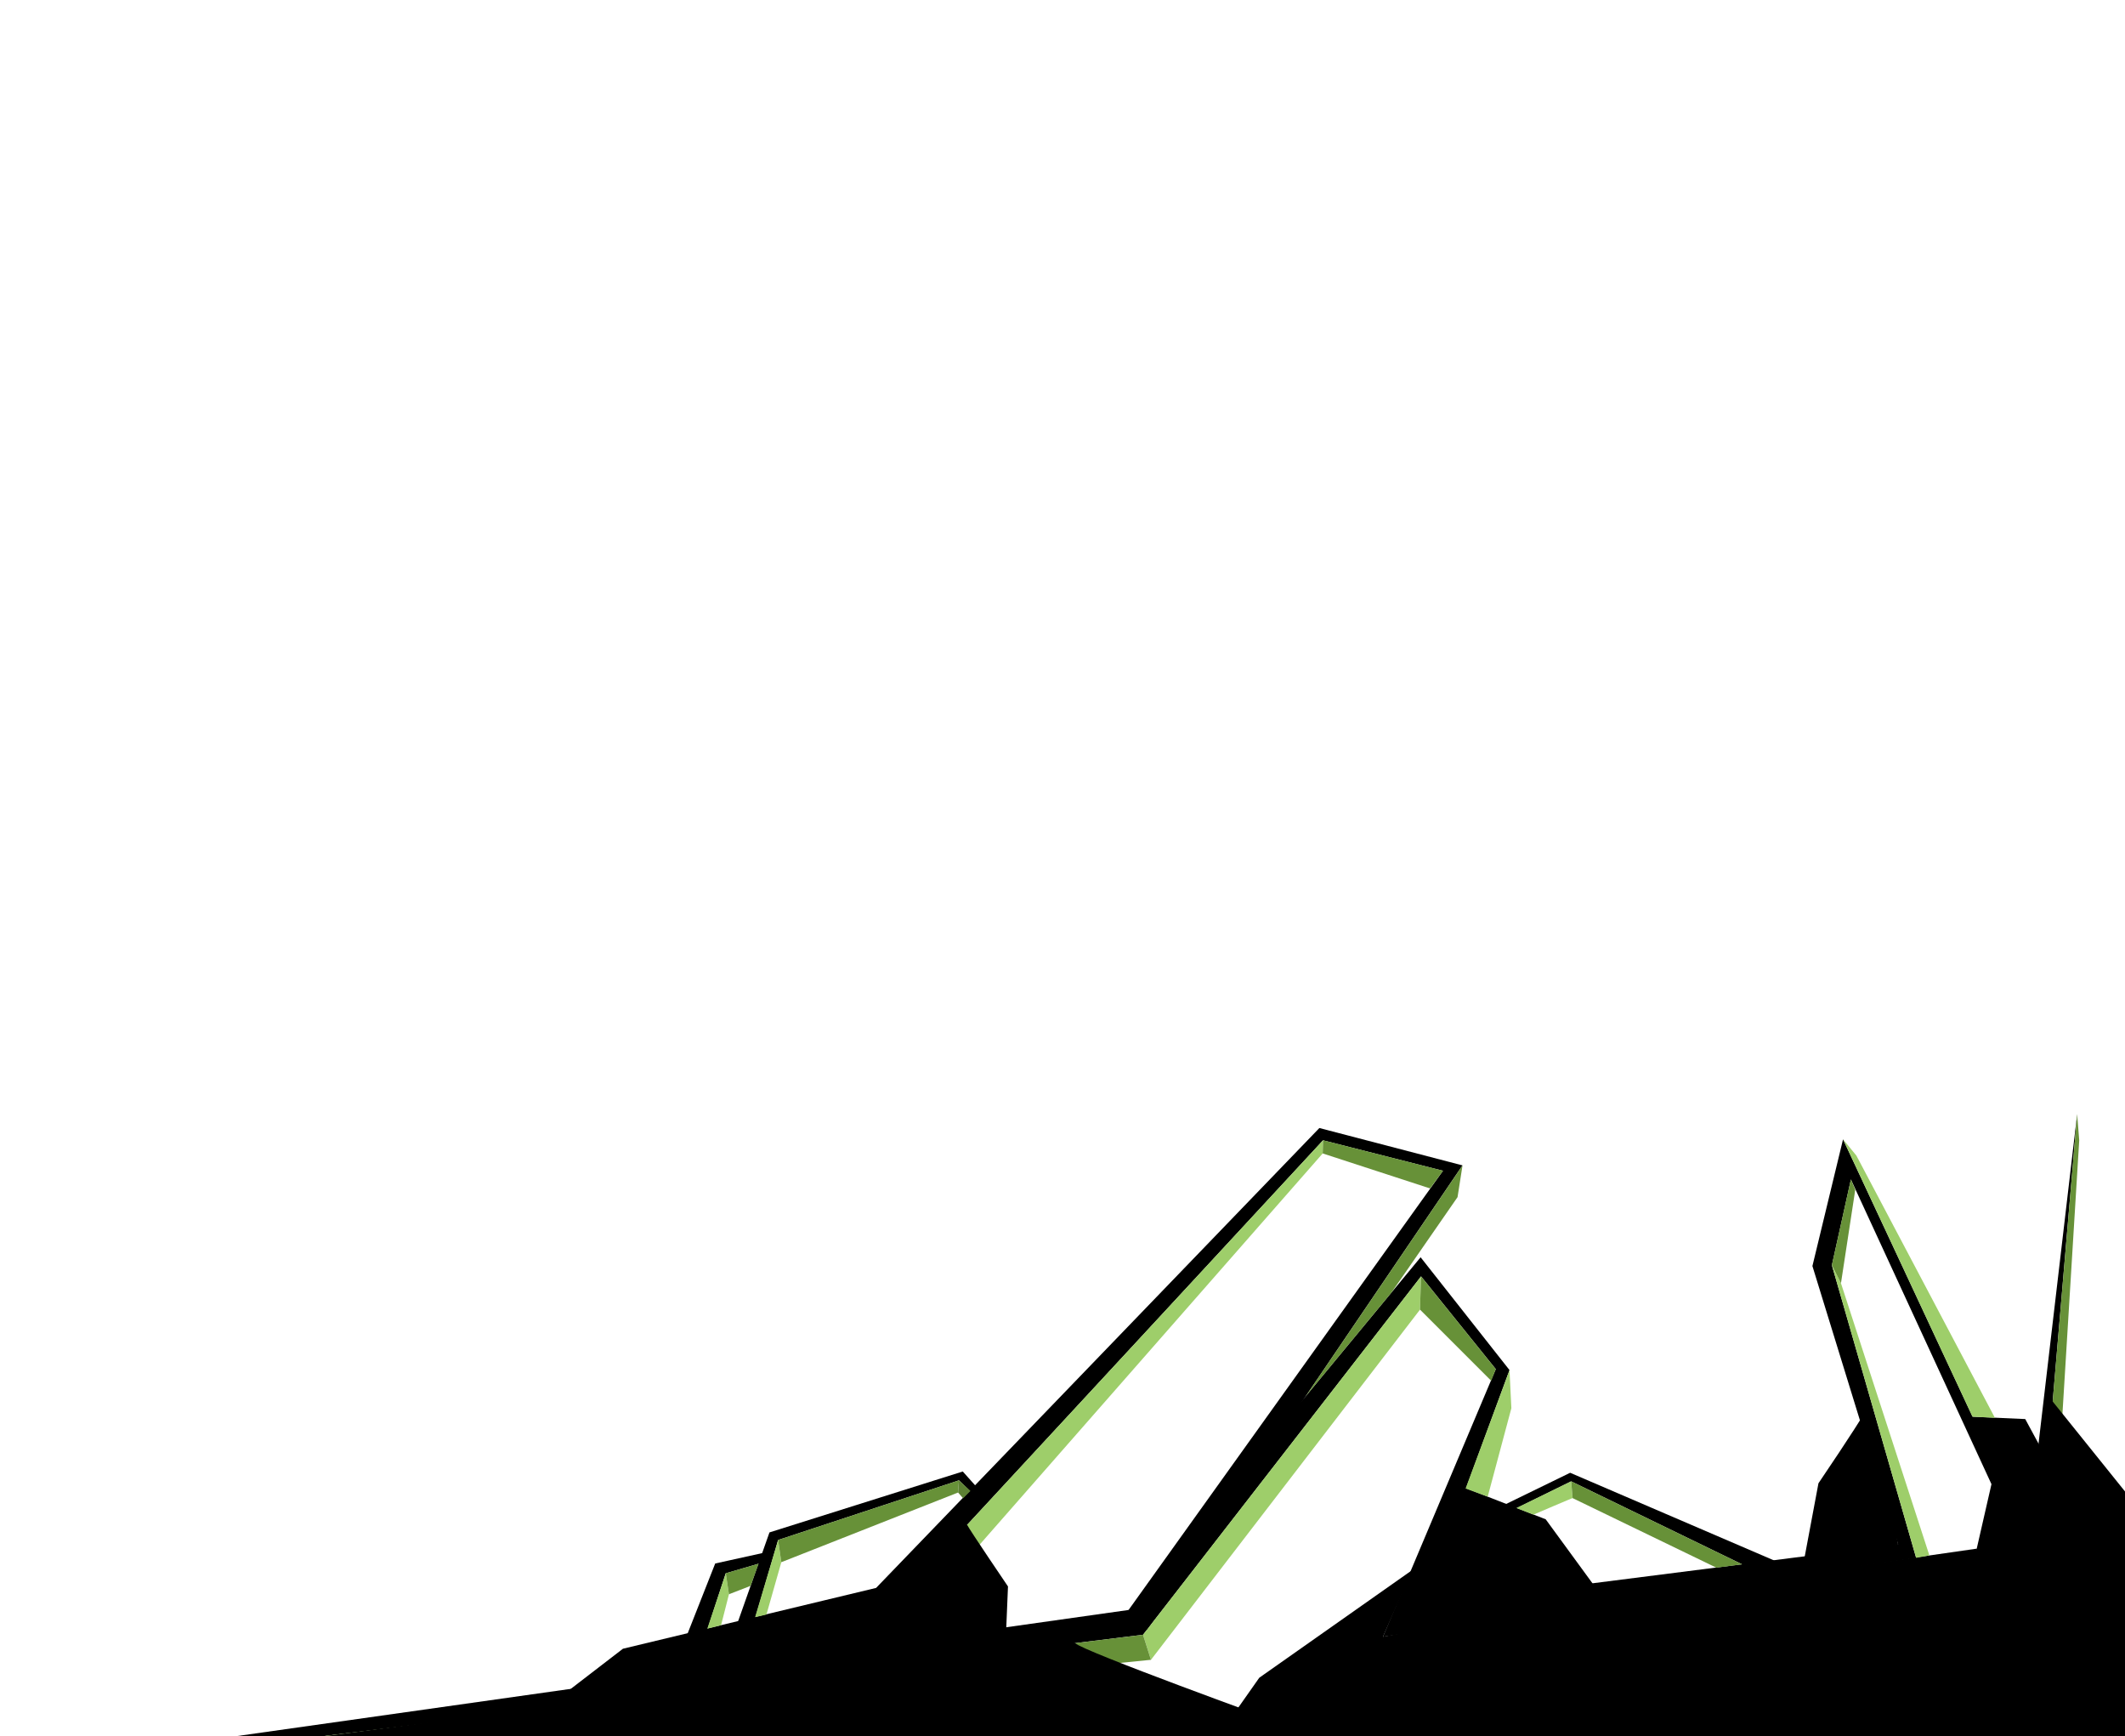
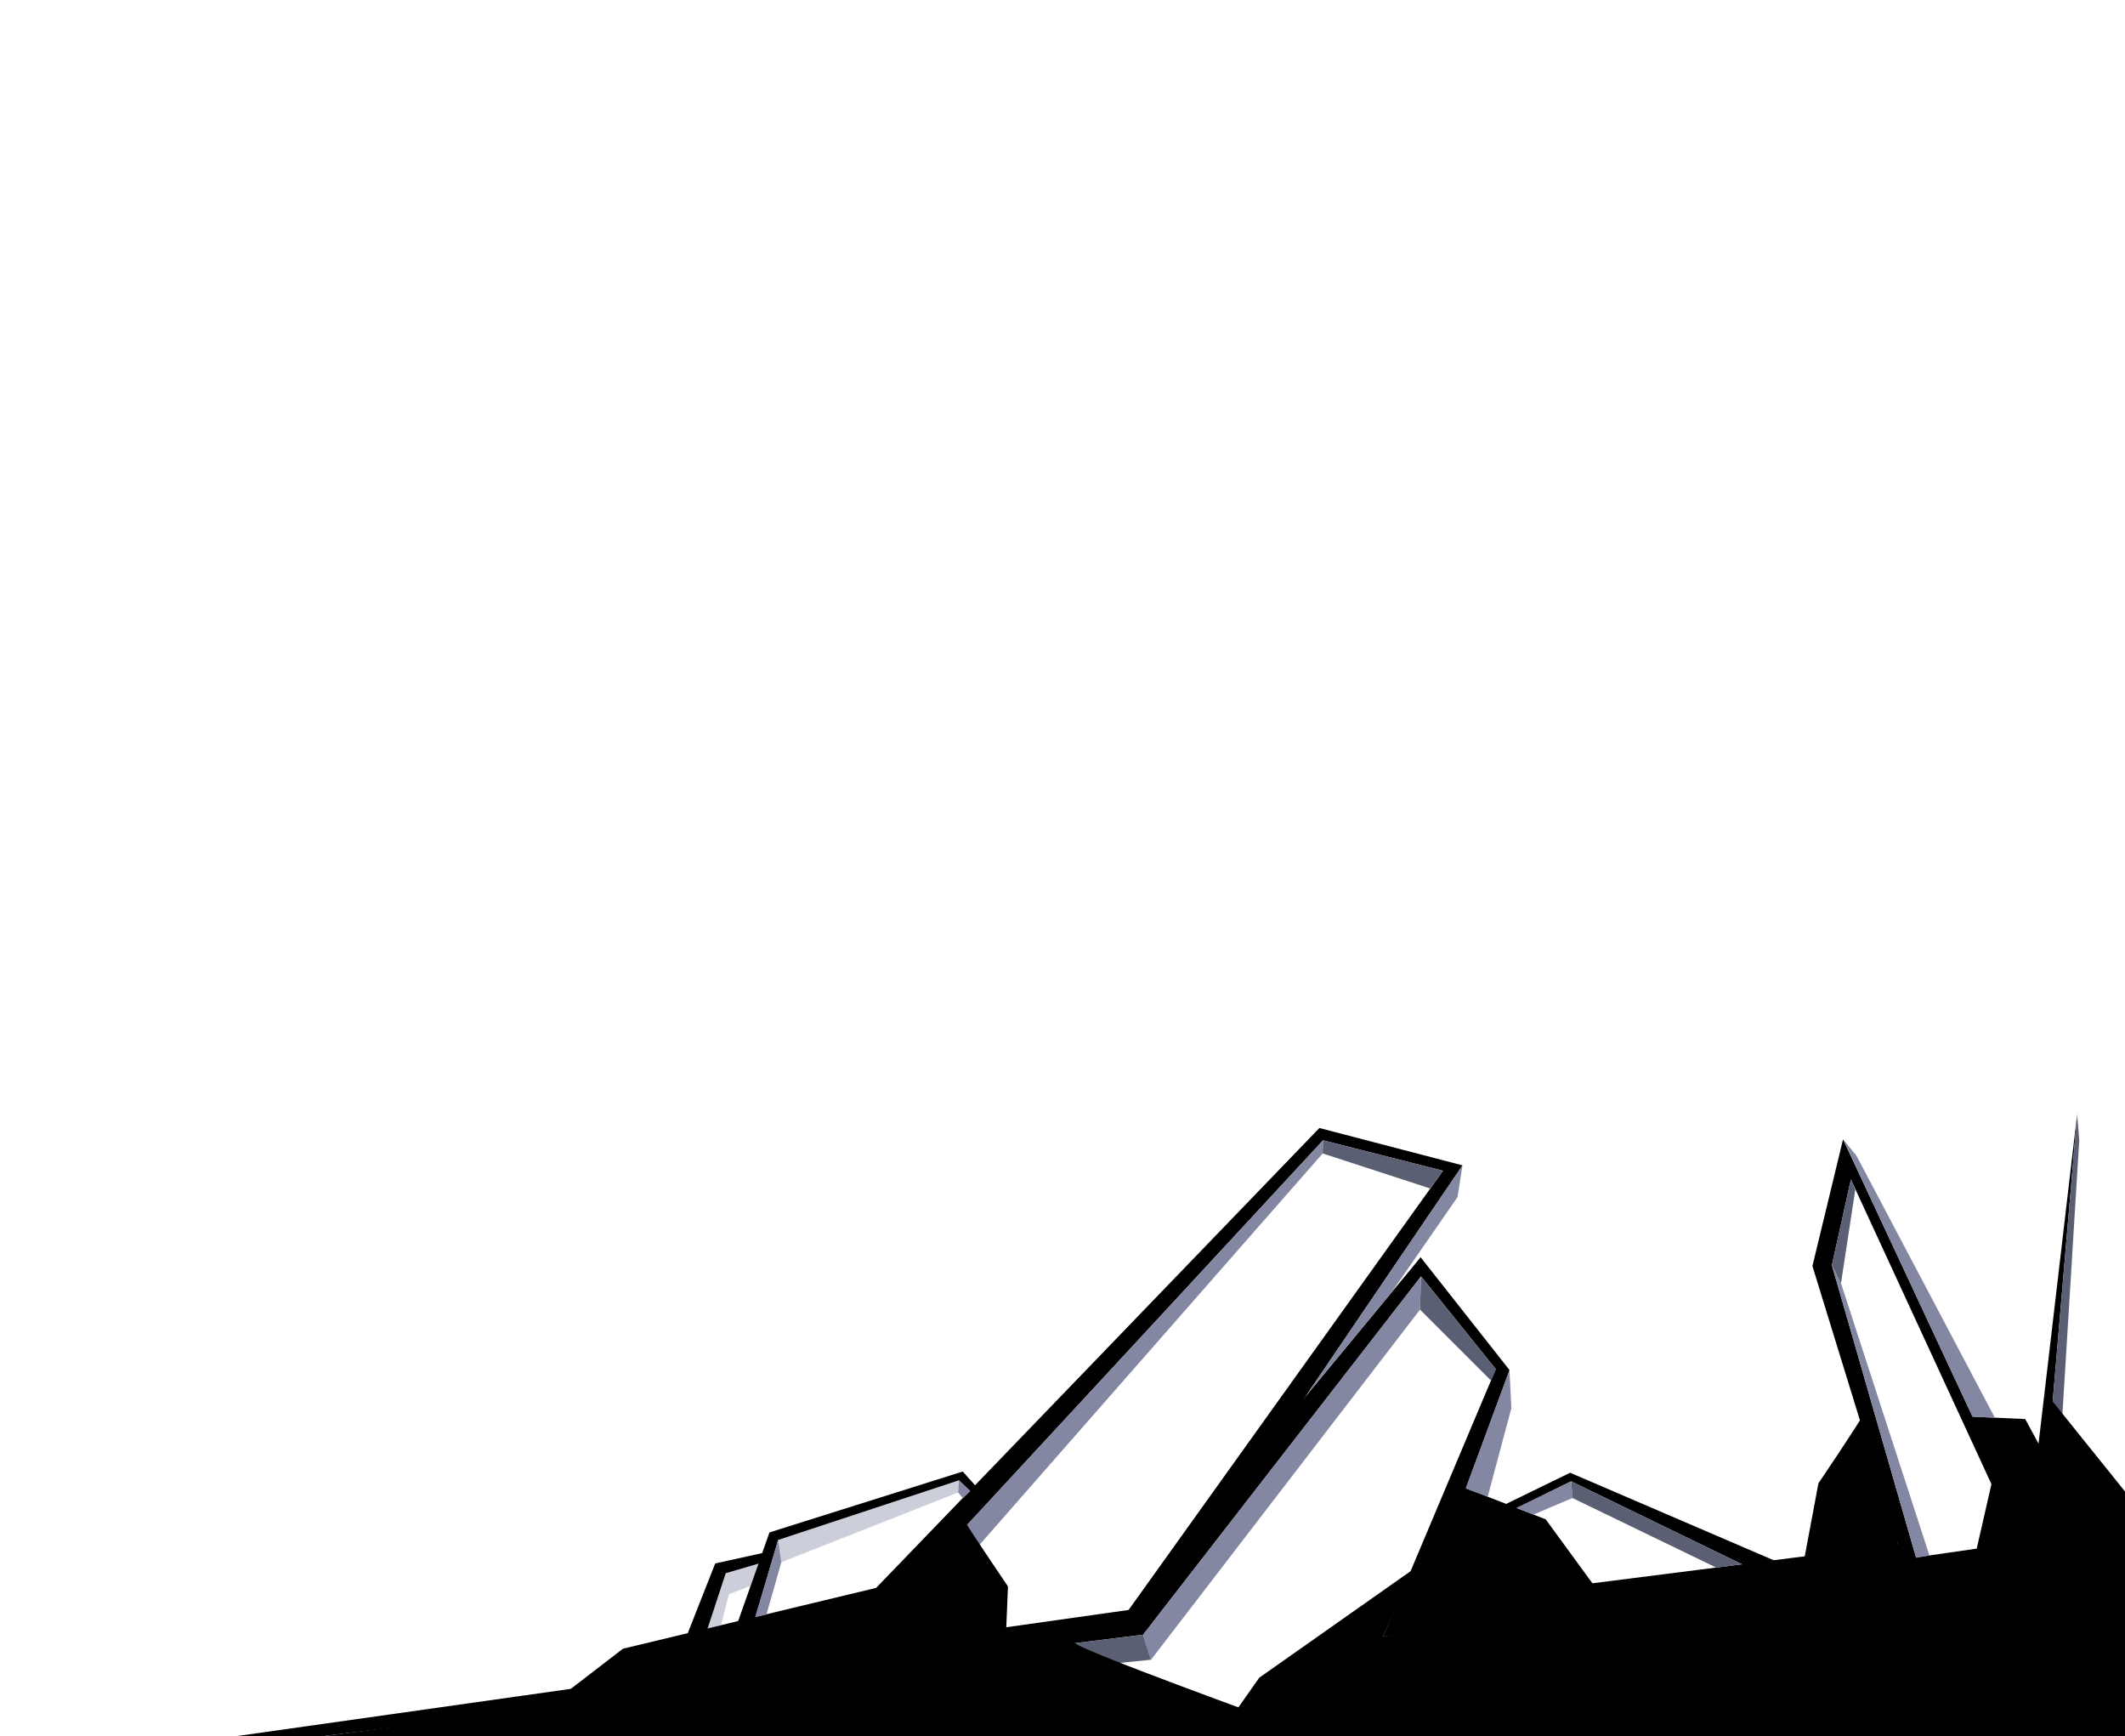
- <svg xmlns="http://www.w3.org/2000/svg" width="1200" height="980" version="1.1" viewBox="0 0 317.5 259.29">
-   <g stroke="#050a00" stroke-width=".265">
-     <circle cx="349.6" cy="88.869" r="0" />
-     <circle cx="349.6" cy="88.869" r="0" />
-     <circle cx="328.35" cy="134.83" r="0" />
-     <circle cx="328.35" cy="134.83" r="0" />
+ <svg xmlns="http://www.w3.org/2000/svg" width="1200" height="980" viewBox="0 0 317.5 259.292" version="1.1" id="svg5">
+   <defs id="defs2" />
+   <g id="layer1" style="display:inline">
+     <circle id="path1075" style="fill:#000000;stroke:#050a00;stroke-width:0.265" cx="349.597" cy="88.869" r="0" />
+     <circle id="path1077" style="fill:#000000;stroke:#050a00;stroke-width:0.265" cx="349.597" cy="88.869" r="0" />
+     <circle id="path1079" style="fill:#000000;stroke:#050a00;stroke-width:0.265" cx="328.353" cy="134.826" r="0" />
+     <circle id="path1081" style="fill:#000000;stroke:#050a00;stroke-width:0.265" cx="328.353" cy="134.826" r="0" />
  </g>
-   <g>
-     <path d="m28.238 260.65c-0.326 0.163-0.519 0.268-0.65 0.33-0.131 0.062-0.189 0.081-0.281 0.086-0.185 0.011-0.529-0.057-1.592-0.057v0.266c1.051 0 1.351 0.069 1.605 0.055 0.127-7e-3 0.237-0.041 0.381-0.109 0.144-0.068 0.334-0.173 0.656-0.334z" color="#000000" style="-inkscape-stroke:none" />
-     <path d="m310.35 166.43-7.369 62.881-27.609-59.113-4.576 18.93 12.809 41.584-70.994 9.029 12.928-35.07-13.283-16.855-43.551 52.678-149.17 21.092-0.059 1.33 151.31-18.709 41.539-53.535 11.163 13.853-16.858 39.979 79.667-11.777-12.592-43.73 2.841-12.804 27.836 60.329z" color="#000000" style="-inkscape-stroke:none" />
-     <path d="m197.13 168.51-66.23 68.701-37.824 9.086-9.748 7.498 4.507-0.14 6.15-5.781 40.043-8.77 63.648-68.76 17.923 4.551-47.499 66.341 3.283 2.228 47.131-69.373z" color="#000000" style="-inkscape-stroke:none" />
-     <path d="m217.78 221.83-1.06 2.892-5.359 16.696 26.127-3.663 1.251-0.13-7.793-10.664z" color="#000000" style="-inkscape-stroke:none" />
-     <path d="m234.6 220.01-10.734 5.229 1.155 0.826 9.729-4.774 30.012 14.566 1.045-2.432z" color="#000000" style="-inkscape-stroke:none" />
-     <path d="m278.47 211.23c-0.44 0.799-2.146 3.429-3.68 5.74-1.534 2.311-2.938 4.383-2.938 4.383l-0.154 0.229-2.428 12.953 2.602 0.486 11.734-4.307-3.611-17.251z" color="#000000" style="-inkscape-stroke:none" />
-     <path d="m293.47 211.58 0.386 1.657 9.954 19.148 0.402-11.901 1.554-2.636-3.173-5.862z" color="#000000" style="-inkscape-stroke:none" />
-     <path d="m143.85 219.82-28.883 9.1-5.268 14.921 2.745-0.803 3.819-12.988 27.016-8.911 3.797 3.655 0.209-1.13z" color="#000000" style="-inkscape-stroke:none" />
-     <path d="m114.94 231.78-8.08 1.783-4.473 11.346 2.924-0.343 3.124-9.539 6.745-1.971z" color="#000000" style="-inkscape-stroke:none" />
-   </g>
-   <path d="m170.78 244.21 41.539-53.535-0.155 4.965-40.194 52.31z" fill="#9ece6a" />
-   <path d="m212.32 190.67 11.163 13.853-0.679 1.746-10.639-10.634z" fill="#679138" />
-   <path d="m90.208 251.45 3.779-3.575 0.419 2.113-2.438 1.433z" fill="none" />
-   <g>
-     <path d="m89.968 251.64 4.019-3.766 0.419 2.113-2.271 1.337z" fill="#9ece6a" />
-     <path d="m170.78 244.21-151.31 18.709 0.714 0.244 151.78-15.212z" fill="#679138" />
-     <path d="m93.987 247.87 40.043-8.77 1.159 4.396-40.782 6.487z" fill="#679138" />
-     <path d="m134.03 239.1 63.648-68.76-0.053 1.968-62.436 71.188z" fill="#9ece6a" />
-     <path d="m197.68 170.34 17.923 4.551-1.927 2.645-16.05-5.229z" fill="#679138" />
-     <path d="m195.05 208.63 23.468-34.538-0.744 4.742-9.87 14.251z" fill="#679138" />
-     <path d="m105.68 243.3 2.762-8.277 0.472 3.139-1.179 4.622z" fill="#9ece6a" />
-     <path d="m108.44 235.02 0.472 3.139 3.242-1.258 1.187-3.303z" fill="#679138" />
-     <path d="m112.82 241.58 3.44-11.529 0.48 3.318-2.226 7.821z" fill="#9ece6a" />
-     <path d="m116.26 230.05 27.016-8.911-0.125 1.82-26.412 10.41z" fill="#679138" />
-     <path d="m143.15 222.96 0.125-1.82 1.72 1.588-1.099 1.093z" fill="#5d8134" />
-     <path d="m88.589 252.15 3.864-4.061 40.853-10.409s10.878-10.55 11.209-9.864 6.089 9.176 6.089 9.176l-0.259 6.247z" />
-     <path d="m20.19 263.16s139.43-18.876 140.44-17.708c1.006 1.168 30.598 11.871 30.598 11.871l81.055 2.563-252.81 3.031z" />
-     <path d="m225.54 204.67 0.276 5.696-3.535 13.215-3.303-1.215z" fill="#9ece6a" />
-     <path d="m188.15 250.63 22.866-16.093-4.384 9.967 8.963-1.712 79.754-11.446-7.931 28.585-105.52-0.414z" />
-     <path d="m226.57 225.28 8.176-3.991 0.219 2.508c0.231-0.137-5.848 2.469-5.848 2.469z" fill="#9ece6a" />
-     <path d="m234.75 221.29 0.219 2.508 21.476 10.391 3.851-0.5z" fill="#679138" />
-     <path d="m286.29 232.72-12.592-43.73 1.362 2.703 13.212 40.662z" fill="#9ece6a" />
-     <path d="m273.7 188.99 2.841-12.804 0.656 1.548-2.135 13.959z" fill="#679138" />
-     <path d="m294.71 211.63-19.337-41.432 1.992 2.43 20.698 39.175z" fill="#9ece6a" />
-     <path d="m310.35 166.43-5.972 70.09 2.44-3.553 3.842-62.614z" fill="#679138" />
-     <path d="m297.59 221.53-2.243 9.813-16.908 22.668-27.062 5.848 66.693-0.219 68.105 1.38-59.426-26.716-20.351-25.308-2.007 25.574z" />
-   </g>
+   <path style="color:#000000;fill:#000000;-inkscape-stroke:none" d="m 28.238,260.646 c -0.325,0.163 -0.519,0.268 -0.65,0.33 -0.131,0.062 -0.189,0.081 -0.281,0.086 -0.185,0.011 -0.529,-0.057 -1.592,-0.057 v 0.266 c 1.051,0 1.351,0.069 1.605,0.055 0.127,-0.007 0.237,-0.041 0.381,-0.109 0.144,-0.068 0.334,-0.173 0.656,-0.334 z" id="path1151" />
+   <path style="color:#000000;fill:#000000;-inkscape-stroke:none" d="m 310.352,166.43 -7.369,62.881 -27.609,-59.113 -4.576,18.93 12.809,41.584 -70.994,9.029 12.928,-35.07 -13.283,-16.855 -43.551,52.678 -149.17,21.092 -0.059,1.33 151.307,-18.709 41.539,-53.535 11.163,13.853 -16.858,39.979 79.667,-11.777 -12.592,-43.73 2.841,-12.804 27.836,60.329 z" id="path1186" />
+   <path style="color:#000000;fill:#000000;-inkscape-stroke:none" d="m 197.133,168.508 -66.23,68.701 -37.824,9.086 -9.748,7.498 4.507,-0.14 6.15,-5.781 40.043,-8.77 63.648,-68.76 17.923,4.551 -47.499,66.341 3.283,2.229 47.131,-69.373 z" id="path5433" />
+   <path style="color:#000000;fill:#000000;-inkscape-stroke:none" d="m 217.777,221.834 -1.06,2.892 -5.359,16.696 26.127,-3.663 1.251,-0.13 -7.793,-10.664 z" id="path7535" />
+   <path style="color:#000000;fill:#000000;-inkscape-stroke:none" d="m 234.596,220.006 -10.734,5.229 1.155,0.826 9.729,-4.774 30.012,14.566 1.045,-2.432 z" id="path7650" />
+   <path style="color:#000000;fill:#000000;-inkscape-stroke:none" d="m 278.469,211.227 c -0.44,0.799 -2.146,3.43 -3.68,5.74 -1.534,2.311 -2.938,4.383 -2.938,4.383 l -0.154,0.229 -2.428,12.953 2.602,0.486 11.734,-4.307 -3.611,-17.251 z" id="path7765" />
+   <path style="color:#000000;fill:#000000;-inkscape-stroke:none" d="m 293.467,211.58 0.386,1.657 9.954,19.148 0.402,-11.901 1.554,-2.636 -3.173,-5.862 z" id="path7880" />
+   <path style="color:#000000;fill:#000000;-inkscape-stroke:none" d="m 143.848,219.824 -28.883,9.1 -5.268,14.921 2.745,-0.803 3.819,-12.988 27.016,-8.911 3.797,3.655 0.209,-1.13 z" id="path8090" />
+   <path style="color:#000000;fill:#000000;-inkscape-stroke:none" d="m 114.943,231.775 -8.08,1.783 -4.473,11.346 2.924,-0.343 3.124,-9.539 6.744,-1.971 z" id="path8205" />
+   <path style="fill:#8387a2;fill-opacity:1;stroke:none;stroke-width:0.265px;stroke-linecap:butt;stroke-linejoin:miter;stroke-opacity:1" d="m 170.783,244.205 41.539,-53.535 -0.155,4.965 -40.194,52.31 z" id="path14251" />
+   <path style="fill:#5b5f73;stroke:none;stroke-width:0.265px;stroke-linecap:butt;stroke-linejoin:miter;stroke-opacity:1;fill-opacity:1" d="m 212.322,190.67 11.163,13.853 -0.679,1.746 -10.639,-10.634 z" id="path14465" />
+   <path style="fill:none;stroke:none;stroke-width:0.265px;stroke-linecap:butt;stroke-linejoin:miter;stroke-opacity:1" d="m 90.208,251.446 c 0,0 3.778,-3.575 3.778,-3.575 l 0.419,2.113 -2.438,1.433 z" id="path15331" />
+   <path style="fill:#9ece6a;fill-opacity:1;stroke:none;stroke-width:0.265px;stroke-linecap:butt;stroke-linejoin:miter;stroke-opacity:1" d="m 89.968,251.638 4.019,-3.766 0.419,2.113 -2.271,1.337 z" id="path18351" />
+   <path style="fill:#5b5f73;stroke:none;stroke-width:0.265px;stroke-linecap:butt;stroke-linejoin:miter;stroke-opacity:1;fill-opacity:1" d="M 170.783,244.205 19.476,262.914 20.19,263.157 171.973,247.945 Z" id="path21726" />
+   <path style="fill:#679138;fill-opacity:1;stroke:none;stroke-width:0.265px;stroke-linecap:butt;stroke-linejoin:miter;stroke-opacity:1" d="m 93.987,247.871 40.043,-8.77 1.159,4.396 -40.782,6.487 z" id="path30182" />
+   <path style="fill:#8387a2;fill-opacity:1;stroke:none;stroke-width:0.265px;stroke-linecap:butt;stroke-linejoin:miter;stroke-opacity:1" d="m 134.03,239.102 63.648,-68.76 -0.053,1.968 -62.435,71.188 z" id="path35802" />
+   <path style="fill:#5b5f73;fill-opacity:1;stroke:none;stroke-width:0.265px;stroke-linecap:butt;stroke-linejoin:miter;stroke-opacity:1" d="m 197.678,170.342 17.923,4.551 -1.927,2.645 -16.05,-5.229 z" id="path39721" />
+   <path style="fill:#8387a2;fill-opacity:1;stroke:none;stroke-width:0.265px;stroke-linecap:butt;stroke-linejoin:miter;stroke-opacity:1" d="m 195.047,208.628 23.468,-34.538 -0.744,4.742 -9.87,14.251 z" id="path46222" />
+   <path style="fill:#8388a3;fill-opacity:0.412;stroke:none;stroke-width:0.265px;stroke-linecap:butt;stroke-linejoin:miter;stroke-opacity:1" d="m 105.677,243.299 2.762,-8.277 0.472,3.139 -1.179,4.622 z" id="path58719" />
+   <path style="fill:#8388a3;fill-opacity:0.412;stroke:none;stroke-width:0.265px;stroke-linecap:butt;stroke-linejoin:miter;stroke-opacity:1" d="m 108.439,235.022 0.472,3.139 3.242,-1.258 1.187,-3.303 z" id="path58834" />
+   <path style="fill:#8387a2;fill-opacity:1;stroke:none;stroke-width:0.265px;stroke-linecap:butt;stroke-linejoin:miter;stroke-opacity:1" d="m 112.821,241.582 3.44,-11.529 0.48,3.318 -2.226,7.821 z" id="path59272" />
+   <path style="fill:#8388a3;stroke:none;stroke-width:0.265px;stroke-linecap:butt;stroke-linejoin:miter;stroke-opacity:1;fill-opacity:0.412" d="m 116.261,230.053 27.016,-8.911 -0.125,1.82 -26.412,10.41 z" id="path59424" />
+   <path style="fill:#8387a2;stroke:none;stroke-width:0.265px;stroke-linecap:butt;stroke-linejoin:miter;stroke-opacity:1;fill-opacity:1" d="m 143.153,222.962 0.125,-1.82 1.72,1.588 -1.099,1.093 z" id="path59428" />
+   <path style="fill:#000000;fill-opacity:1;stroke:none;stroke-width:0.265px;stroke-linecap:butt;stroke-linejoin:miter;stroke-opacity:1" d="m 88.589,252.148 3.863,-4.061 40.853,-10.409 c 0,0 10.878,-10.55 11.209,-9.864 0.331,0.687 6.089,9.176 6.089,9.176 l -0.259,6.247 z" id="path88789" />
+   <path style="fill:#000000;fill-opacity:1;stroke:none;stroke-width:0.265px;stroke-linecap:butt;stroke-linejoin:miter;stroke-opacity:1" d="m 20.19,263.157 c 0,0 139.434,-18.876 140.441,-17.708 1.006,1.168 30.598,11.871 30.598,11.871 l 81.055,2.563 -252.808,3.031 z" id="path91202" />
+   <path style="fill:#8387a2;fill-opacity:1;stroke:none;stroke-width:0.265px;stroke-linecap:butt;stroke-linejoin:miter;stroke-opacity:1" d="m 225.539,204.67 0.276,5.696 -3.535,13.215 -3.303,-1.215 z" id="path92011" />
+   <path style="fill:#000000;fill-opacity:1;stroke:none;stroke-width:0.265px;stroke-linecap:butt;stroke-linejoin:miter;stroke-opacity:1" d="m 188.145,250.628 22.866,-16.093 -4.384,9.967 8.963,-1.712 79.754,-11.446 -7.931,28.585 -105.523,-0.414 z" id="path122655" />
+   <path style="fill:#8387a2;fill-opacity:1;stroke:none;stroke-width:0.265px;stroke-linecap:butt;stroke-linejoin:miter;stroke-opacity:1" d="m 226.569,225.277 8.176,-3.991 0.219,2.508 c 0.231,-0.137 -5.848,2.469 -5.848,2.469 z" id="path123448" />
+   <path style="fill:#5b5f73;fill-opacity:1;stroke:none;stroke-width:0.265px;stroke-linecap:butt;stroke-linejoin:miter;stroke-opacity:1" d="m 234.746,221.286 0.219,2.508 21.476,10.391 3.851,-0.5 z" id="path123450" />
+   <path style="fill:#8387a2;fill-opacity:1;stroke:none;stroke-width:0.265px;stroke-linecap:butt;stroke-linejoin:miter;stroke-opacity:1" d="m 286.294,232.724 -12.592,-43.73 1.362,2.703 13.212,40.662 z" id="path136792" />
+   <path style="fill:#5b5f73;stroke:none;stroke-width:0.265px;stroke-linecap:butt;stroke-linejoin:miter;stroke-opacity:1;fill-opacity:1" d="m 273.703,188.995 2.841,-12.804 0.656,1.548 -2.135,13.959 z" id="path141257" />
+   <path style="fill:#8387a2;fill-opacity:1;stroke:none;stroke-width:0.265px;stroke-linecap:butt;stroke-linejoin:miter;stroke-opacity:1" d="m 294.71,211.629 -19.337,-41.432 1.992,2.43 20.698,39.175 z" id="path154132" />
+   <path style="fill:#5b5f73;fill-opacity:1;stroke:none;stroke-width:0.265px;stroke-linecap:butt;stroke-linejoin:miter;stroke-opacity:1" d="m 310.352,166.43 -5.972,70.09 2.44,-3.553 3.842,-62.614 z" id="path175224" />
+   <path style="fill:#000000;fill-opacity:1;stroke:none;stroke-width:0.265px;stroke-linecap:butt;stroke-linejoin:miter;stroke-opacity:1" d="m 297.587,221.531 -2.243,9.813 -16.908,22.668 -27.062,5.848 66.693,-0.219 68.105,1.38 -59.426,-26.716 -20.351,-25.308 -2.007,25.574 z" id="path179065" />
</svg>
